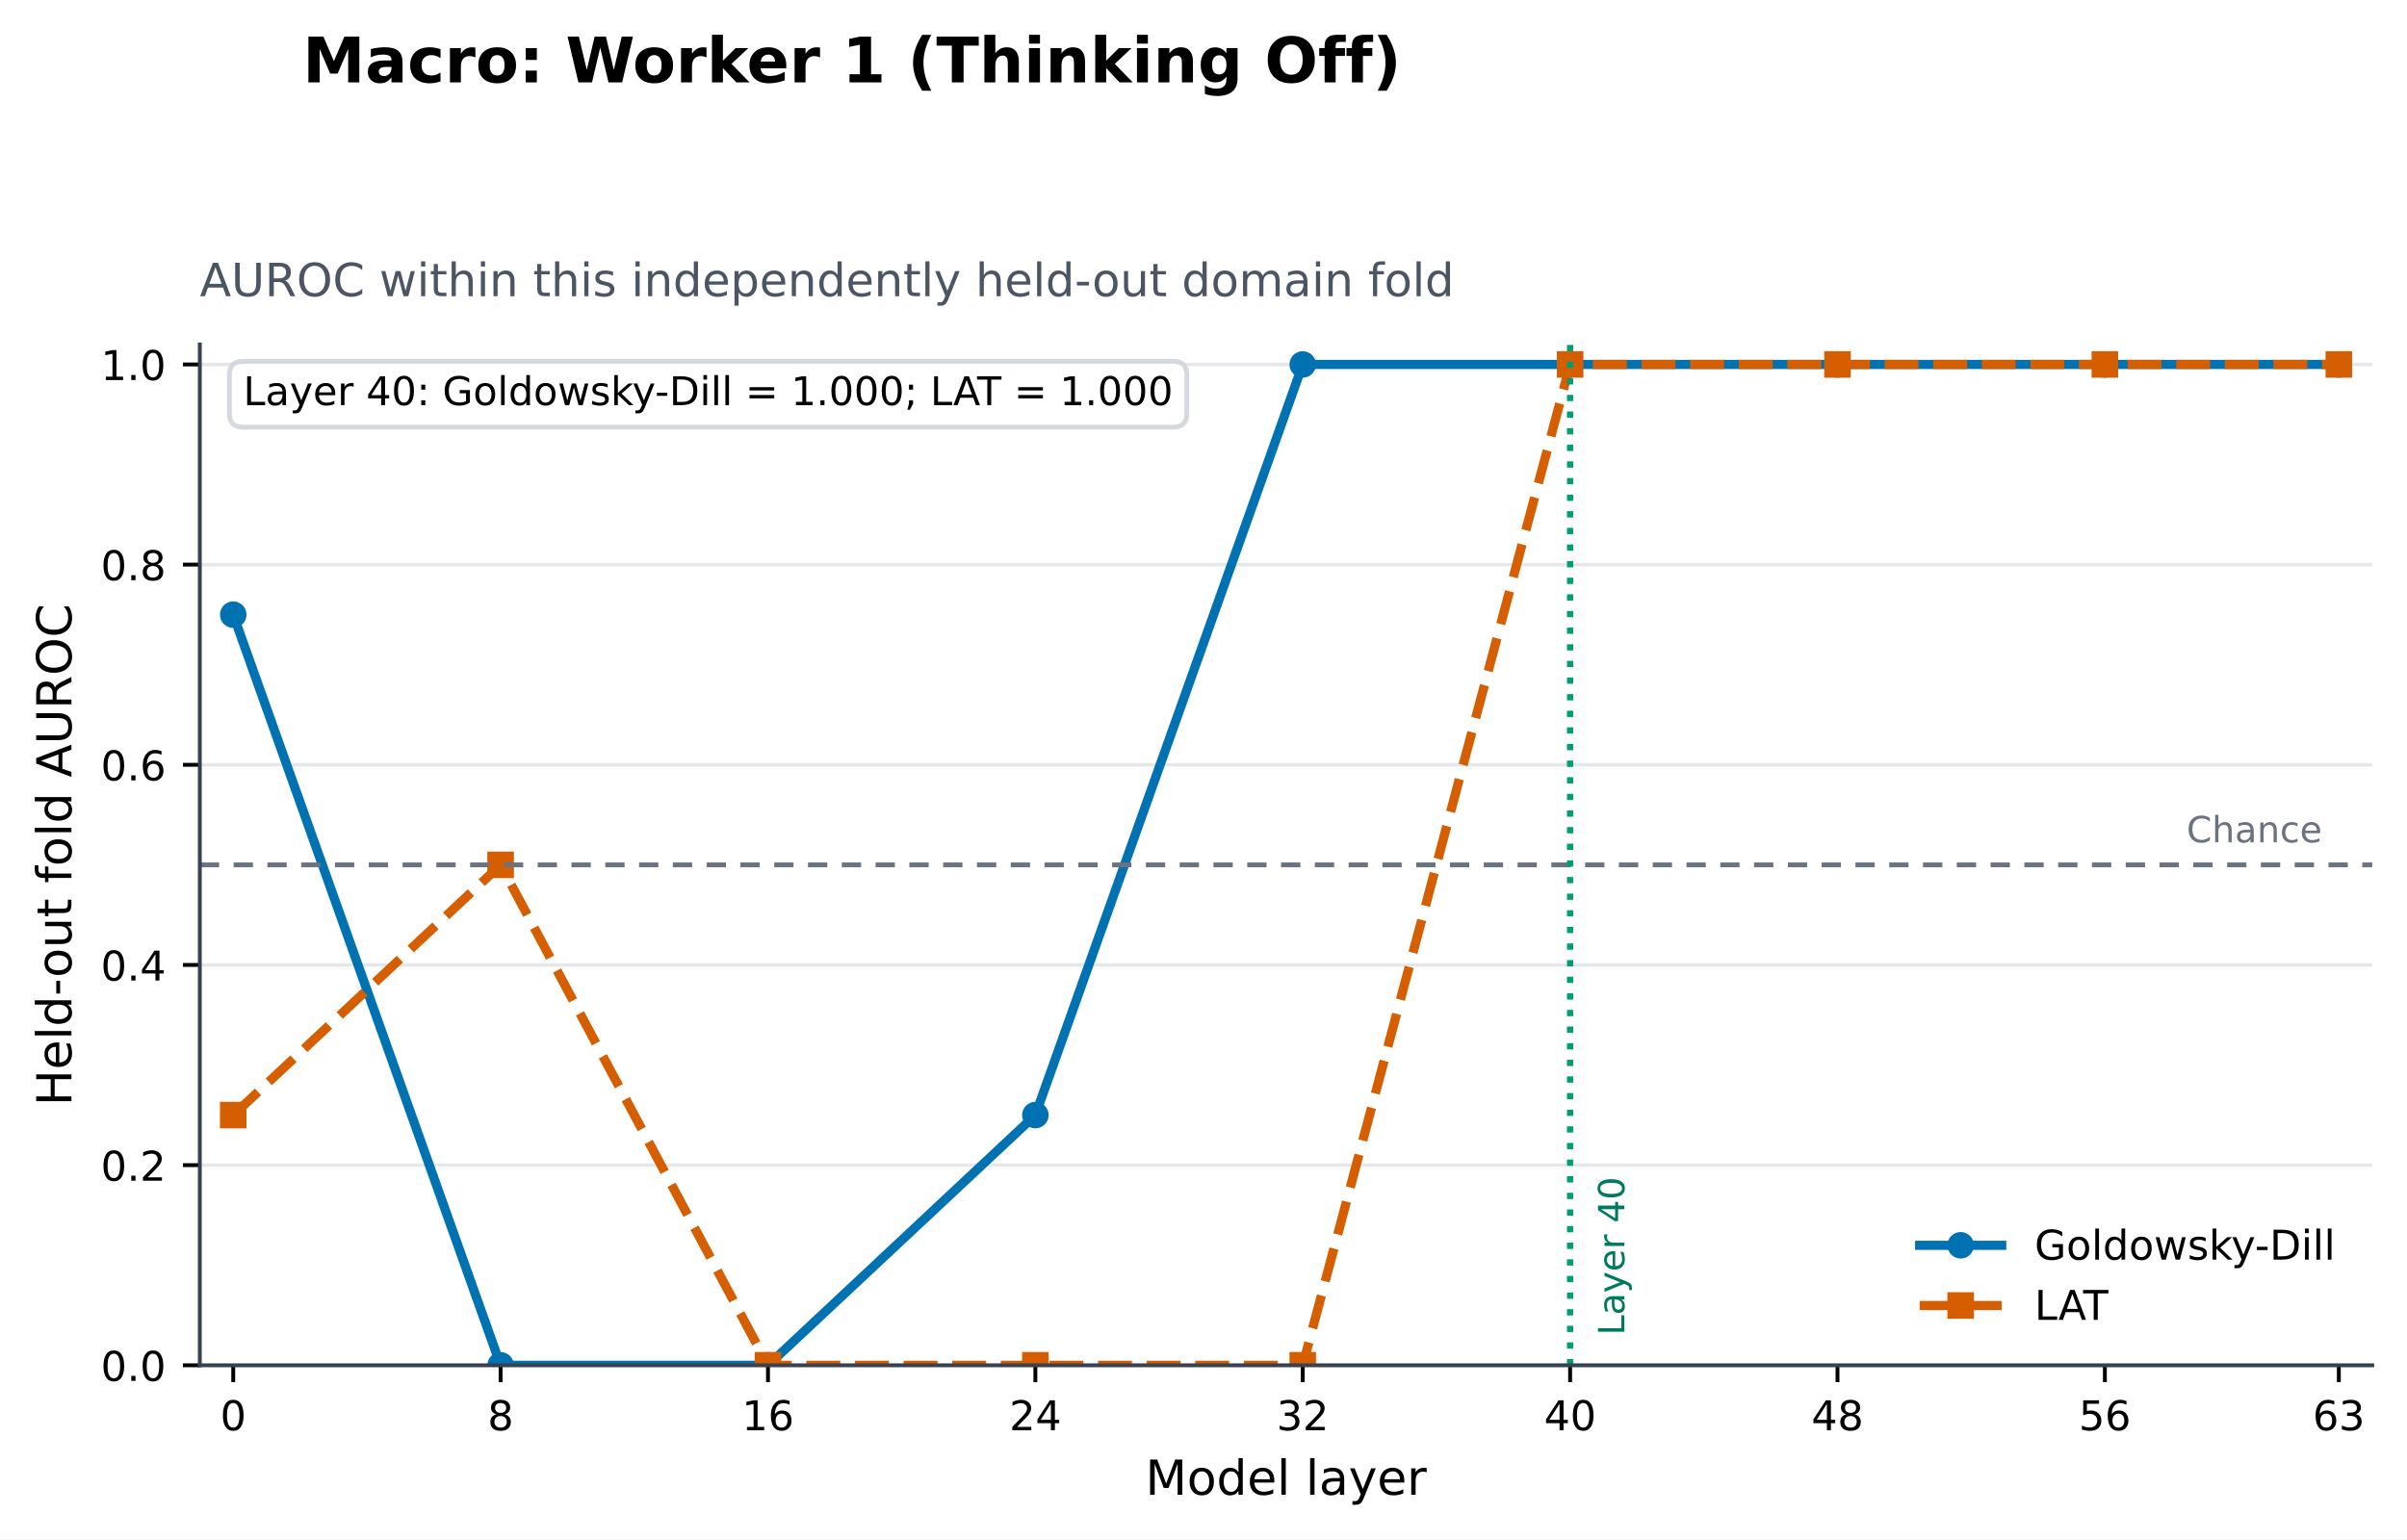
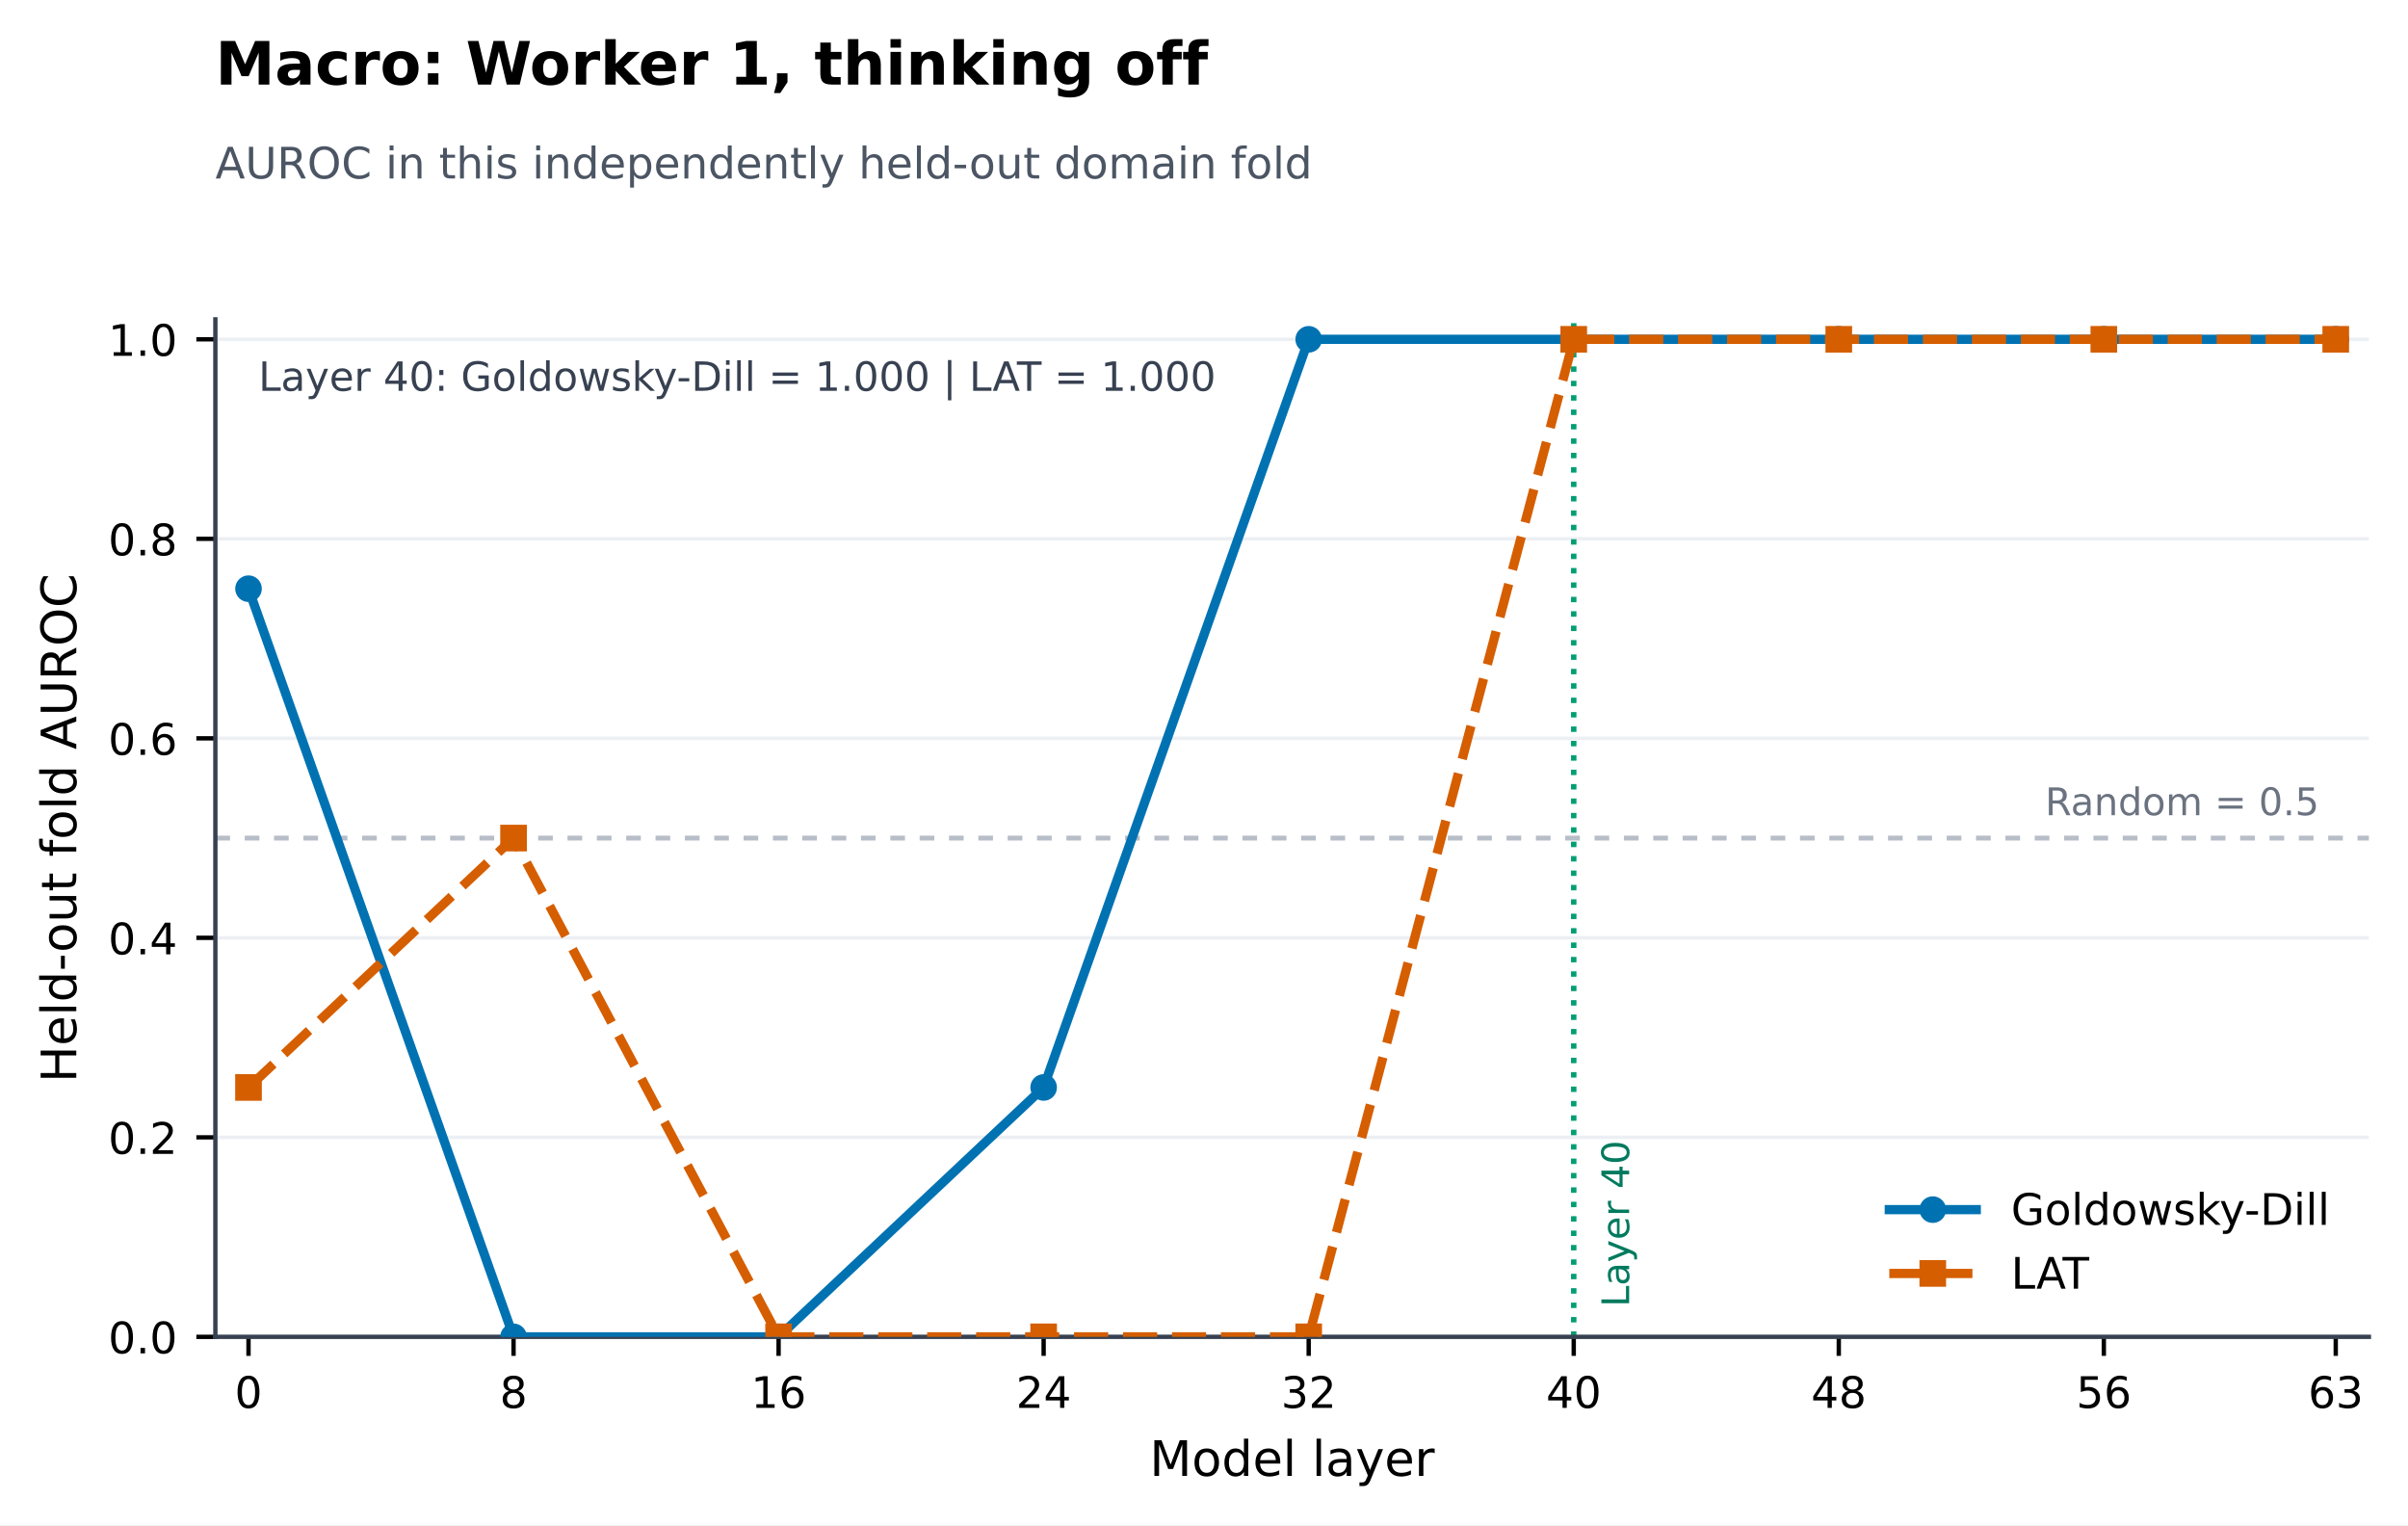
- <svg xmlns="http://www.w3.org/2000/svg" xmlns:xlink="http://www.w3.org/1999/xlink" width="498.666pt" height="319.045pt" viewBox="0 0 498.666 319.045" version="1.1">
+ <svg xmlns="http://www.w3.org/2000/svg" xmlns:xlink="http://www.w3.org/1999/xlink" width="443.121pt" height="280.611pt" viewBox="0 0 443.121 280.611" version="1.1">
  <defs>
    <style type="text/css">*{stroke-linejoin: round; stroke-linecap: butt}</style>
  </defs>
  <g id="figure_1">
    <g id="patch_1">
-       <path d="M 0 319.045 L 498.666 319.045 L 498.666 0 L 0 0 z " style="fill: #ffffff" />
+       <path d="M -0 280.611 L 443.121 280.611 L 443.121 0 L -0 0 z " style="fill: #ffffff" />
    </g>
    <g id="axes_1">
      <g id="patch_2">
-         <path d="M 41.396 282.94 L 491.466 282.94 L 491.466 71.38 L 41.396 71.38 z " style="fill: #ffffff" />
+         <path d="M 39.633 245.958 L 435.921 245.958 L 435.921 58.758 L 39.633 58.758 z " style="fill: #ffffff" />
+       </g>
+       <g id="line2d_1">
+         <path d="M 39.633 154.194 L 435.921 154.194 " clip-path="url(#p44b13de284)" style="fill: none; stroke-dasharray: 2.7,2.7; stroke-dashoffset: 0; stroke: #b7bec8; stroke-width: 0.9" />
      </g>
      <g id="matplotlib.axis_1">
        <g id="xtick_1">
-           <g id="line2d_1">
+           <g id="line2d_2">
            <defs>
              <path id="m4225e7514f" d="M 0 0 L 0 3.5 " style="stroke: #000000; stroke-width: 0.8" />
            </defs>
            <g>
-               <use xlink:href="#m4225e7514f" x="48.32" y="282.94" style="stroke: #000000; stroke-width: 0.8" />
+               <use xlink:href="#m4225e7514f" x="45.73" y="245.958" style="stroke: #000000; stroke-width: 0.8" />
            </g>
          </g>
          <g id="text_1">
-             <text style="font-size: 8.5px; font-family: 'DejaVu Sans'; text-anchor: middle" x="48.32" y="296.399" transform="rotate(-0 48.31994 296.3987)">0</text>
+             <text style="font-size: 8px; font-family: 'DejaVu Sans'; text-anchor: middle" x="45.73" y="259.037" transform="rotate(-0 45.72955 259.037)">0</text>
          </g>
        </g>
        <g id="xtick_2">
-           <g id="line2d_2">
-             <g>
-               <use xlink:href="#m4225e7514f" x="103.713" y="282.94" style="stroke: #000000; stroke-width: 0.8" />
+           <g id="line2d_3">
+             <g>
+               <use xlink:href="#m4225e7514f" x="94.503" y="245.958" style="stroke: #000000; stroke-width: 0.8" />
            </g>
          </g>
          <g id="text_2">
-             <text style="font-size: 8.5px; font-family: 'DejaVu Sans'; text-anchor: middle" x="103.713" y="296.399" transform="rotate(-0 103.7132 296.3987)">8</text>
+             <text style="font-size: 8px; font-family: 'DejaVu Sans'; text-anchor: middle" x="94.503" y="259.037" transform="rotate(-0 94.50346 259.037)">8</text>
          </g>
        </g>
        <g id="xtick_3">
-           <g id="line2d_3">
-             <g>
-               <use xlink:href="#m4225e7514f" x="159.106" y="282.94" style="stroke: #000000; stroke-width: 0.8" />
+           <g id="line2d_4">
+             <g>
+               <use xlink:href="#m4225e7514f" x="143.277" y="245.958" style="stroke: #000000; stroke-width: 0.8" />
            </g>
          </g>
          <g id="text_3">
-             <text style="font-size: 8.5px; font-family: 'DejaVu Sans'; text-anchor: middle" x="159.106" y="296.399" transform="rotate(-0 159.1064 296.3987)">16</text>
+             <text style="font-size: 8px; font-family: 'DejaVu Sans'; text-anchor: middle" x="143.277" y="259.037" transform="rotate(-0 143.2774 259.037)">16</text>
          </g>
        </g>
        <g id="xtick_4">
-           <g id="line2d_4">
-             <g>
-               <use xlink:href="#m4225e7514f" x="214.5" y="282.94" style="stroke: #000000; stroke-width: 0.8" />
+           <g id="line2d_5">
+             <g>
+               <use xlink:href="#m4225e7514f" x="192.051" y="245.958" style="stroke: #000000; stroke-width: 0.8" />
            </g>
          </g>
          <g id="text_4">
-             <text style="font-size: 8.5px; font-family: 'DejaVu Sans'; text-anchor: middle" x="214.5" y="296.399" transform="rotate(-0 214.4996 296.3987)">24</text>
+             <text style="font-size: 8px; font-family: 'DejaVu Sans'; text-anchor: middle" x="192.051" y="259.037" transform="rotate(-0 192.0513 259.037)">24</text>
          </g>
        </g>
        <g id="xtick_5">
-           <g id="line2d_5">
-             <g>
-               <use xlink:href="#m4225e7514f" x="269.893" y="282.94" style="stroke: #000000; stroke-width: 0.8" />
+           <g id="line2d_6">
+             <g>
+               <use xlink:href="#m4225e7514f" x="240.825" y="245.958" style="stroke: #000000; stroke-width: 0.8" />
            </g>
          </g>
          <g id="text_5">
-             <text style="font-size: 8.5px; font-family: 'DejaVu Sans'; text-anchor: middle" x="269.893" y="296.399" transform="rotate(-0 269.8929 296.3987)">32</text>
+             <text style="font-size: 8px; font-family: 'DejaVu Sans'; text-anchor: middle" x="240.825" y="259.037" transform="rotate(-0 240.8252 259.037)">32</text>
          </g>
        </g>
        <g id="xtick_6">
-           <g id="line2d_6">
-             <g>
-               <use xlink:href="#m4225e7514f" x="325.286" y="282.94" style="stroke: #000000; stroke-width: 0.8" />
+           <g id="line2d_7">
+             <g>
+               <use xlink:href="#m4225e7514f" x="289.599" y="245.958" style="stroke: #000000; stroke-width: 0.8" />
            </g>
          </g>
          <g id="text_6">
-             <text style="font-size: 8.5px; font-family: 'DejaVu Sans'; text-anchor: middle" x="325.286" y="296.399" transform="rotate(-0 325.2861 296.3987)">40</text>
+             <text style="font-size: 8px; font-family: 'DejaVu Sans'; text-anchor: middle" x="289.599" y="259.037" transform="rotate(-0 289.5991 259.037)">40</text>
          </g>
        </g>
        <g id="xtick_7">
-           <g id="line2d_7">
-             <g>
-               <use xlink:href="#m4225e7514f" x="380.679" y="282.94" style="stroke: #000000; stroke-width: 0.8" />
+           <g id="line2d_8">
+             <g>
+               <use xlink:href="#m4225e7514f" x="338.373" y="245.958" style="stroke: #000000; stroke-width: 0.8" />
            </g>
          </g>
          <g id="text_7">
-             <text style="font-size: 8.5px; font-family: 'DejaVu Sans'; text-anchor: middle" x="380.679" y="296.399" transform="rotate(-0 380.6793 296.3987)">48</text>
+             <text style="font-size: 8px; font-family: 'DejaVu Sans'; text-anchor: middle" x="338.373" y="259.037" transform="rotate(-0 338.373 259.037)">48</text>
          </g>
        </g>
        <g id="xtick_8">
-           <g id="line2d_8">
-             <g>
-               <use xlink:href="#m4225e7514f" x="436.073" y="282.94" style="stroke: #000000; stroke-width: 0.8" />
+           <g id="line2d_9">
+             <g>
+               <use xlink:href="#m4225e7514f" x="387.147" y="245.958" style="stroke: #000000; stroke-width: 0.8" />
            </g>
          </g>
          <g id="text_8">
-             <text style="font-size: 8.5px; font-family: 'DejaVu Sans'; text-anchor: middle" x="436.073" y="296.399" transform="rotate(-0 436.0725 296.3987)">56</text>
+             <text style="font-size: 8px; font-family: 'DejaVu Sans'; text-anchor: middle" x="387.147" y="259.037" transform="rotate(-0 387.1469 259.037)">56</text>
          </g>
        </g>
        <g id="xtick_9">
-           <g id="line2d_9">
-             <g>
-               <use xlink:href="#m4225e7514f" x="484.542" y="282.94" style="stroke: #000000; stroke-width: 0.8" />
+           <g id="line2d_10">
+             <g>
+               <use xlink:href="#m4225e7514f" x="429.824" y="245.958" style="stroke: #000000; stroke-width: 0.8" />
            </g>
          </g>
          <g id="text_9">
-             <text style="font-size: 8.5px; font-family: 'DejaVu Sans'; text-anchor: middle" x="484.542" y="296.399" transform="rotate(-0 484.5416 296.3987)">63</text>
+             <text style="font-size: 8px; font-family: 'DejaVu Sans'; text-anchor: middle" x="429.824" y="259.037" transform="rotate(-0 429.8241 259.037)">63</text>
          </g>
        </g>
        <g id="text_10">
-           <text style="font-size: 10px; font-family: 'DejaVu Sans'; text-anchor: middle" x="266.431" y="309.765" transform="rotate(-0 266.4308 309.7648)">Model layer</text>
+           <text style="font-size: 9px; font-family: 'DejaVu Sans'; text-anchor: middle" x="237.777" y="271.539" transform="rotate(-0 237.7768 271.5394)">Model layer</text>
        </g>
      </g>
      <g id="matplotlib.axis_2">
        <g id="ytick_1">
-           <g id="line2d_10">
-             <path d="M 41.396 282.94 L 491.466 282.94 " clip-path="url(#p7f77434c62)" style="fill: none; stroke: #e5e7eb; stroke-width: 0.7; stroke-linecap: square" />
-           </g>
          <g id="line2d_11">
+             <path d="M 39.633 245.958 L 435.921 245.958 " clip-path="url(#p44b13de284)" style="fill: none; stroke: #eceff3; stroke-width: 0.65; stroke-linecap: square" />
+           </g>
+           <g id="line2d_12">
            <defs>
              <path id="m544248703c" d="M 0 0 L -3.5 0 " style="stroke: #000000; stroke-width: 0.8" />
            </defs>
            <g>
-               <use xlink:href="#m544248703c" x="41.396" y="282.94" style="stroke: #000000; stroke-width: 0.8" />
+               <use xlink:href="#m544248703c" x="39.633" y="245.958" style="stroke: #000000; stroke-width: 0.8" />
            </g>
          </g>
          <g id="text_11">
-             <text style="font-size: 8.5px; font-family: 'DejaVu Sans'; text-anchor: end" x="34.396" y="286.169" transform="rotate(-0 34.39578 286.1693)">0.0</text>
+             <text style="font-size: 8px; font-family: 'DejaVu Sans'; text-anchor: end" x="32.633" y="248.998" transform="rotate(-0 32.63281 248.9977)">0.0</text>
          </g>
        </g>
        <g id="ytick_2">
-           <g id="line2d_12">
-             <path d="M 41.396 241.458 L 491.466 241.458 " clip-path="url(#p7f77434c62)" style="fill: none; stroke: #e5e7eb; stroke-width: 0.7; stroke-linecap: square" />
-           </g>
          <g id="line2d_13">
-             <g>
-               <use xlink:href="#m544248703c" x="41.396" y="241.458" style="stroke: #000000; stroke-width: 0.8" />
+             <path d="M 39.633 209.252 L 435.921 209.252 " clip-path="url(#p44b13de284)" style="fill: none; stroke: #eceff3; stroke-width: 0.65; stroke-linecap: square" />
+           </g>
+           <g id="line2d_14">
+             <g>
+               <use xlink:href="#m544248703c" x="39.633" y="209.252" style="stroke: #000000; stroke-width: 0.8" />
            </g>
          </g>
          <g id="text_12">
-             <text style="font-size: 8.5px; font-family: 'DejaVu Sans'; text-anchor: end" x="34.396" y="244.687" transform="rotate(-0 34.39578 244.687)">0.2</text>
+             <text style="font-size: 8px; font-family: 'DejaVu Sans'; text-anchor: end" x="32.633" y="212.292" transform="rotate(-0 32.63281 212.2918)">0.2</text>
          </g>
        </g>
        <g id="ytick_3">
-           <g id="line2d_14">
-             <path d="M 41.396 199.975 L 491.466 199.975 " clip-path="url(#p7f77434c62)" style="fill: none; stroke: #e5e7eb; stroke-width: 0.7; stroke-linecap: square" />
-           </g>
          <g id="line2d_15">
-             <g>
-               <use xlink:href="#m544248703c" x="41.396" y="199.975" style="stroke: #000000; stroke-width: 0.8" />
+             <path d="M 39.633 172.547 L 435.921 172.547 " clip-path="url(#p44b13de284)" style="fill: none; stroke: #eceff3; stroke-width: 0.65; stroke-linecap: square" />
+           </g>
+           <g id="line2d_16">
+             <g>
+               <use xlink:href="#m544248703c" x="39.633" y="172.547" style="stroke: #000000; stroke-width: 0.8" />
            </g>
          </g>
          <g id="text_13">
-             <text style="font-size: 8.5px; font-family: 'DejaVu Sans'; text-anchor: end" x="34.396" y="203.205" transform="rotate(-0 34.39578 203.2046)">0.4</text>
+             <text style="font-size: 8px; font-family: 'DejaVu Sans'; text-anchor: end" x="32.633" y="175.586" transform="rotate(-0 32.63281 175.5859)">0.4</text>
          </g>
        </g>
        <g id="ytick_4">
-           <g id="line2d_16">
-             <path d="M 41.396 158.493 L 491.466 158.493 " clip-path="url(#p7f77434c62)" style="fill: none; stroke: #e5e7eb; stroke-width: 0.7; stroke-linecap: square" />
-           </g>
          <g id="line2d_17">
-             <g>
-               <use xlink:href="#m544248703c" x="41.396" y="158.493" style="stroke: #000000; stroke-width: 0.8" />
+             <path d="M 39.633 135.841 L 435.921 135.841 " clip-path="url(#p44b13de284)" style="fill: none; stroke: #eceff3; stroke-width: 0.65; stroke-linecap: square" />
+           </g>
+           <g id="line2d_18">
+             <g>
+               <use xlink:href="#m544248703c" x="39.633" y="135.841" style="stroke: #000000; stroke-width: 0.8" />
            </g>
          </g>
          <g id="text_14">
-             <text style="font-size: 8.5px; font-family: 'DejaVu Sans'; text-anchor: end" x="34.396" y="161.722" transform="rotate(-0 34.39578 161.7223)">0.6</text>
+             <text style="font-size: 8px; font-family: 'DejaVu Sans'; text-anchor: end" x="32.633" y="138.88" transform="rotate(-0 32.63281 138.88)">0.6</text>
          </g>
        </g>
        <g id="ytick_5">
-           <g id="line2d_18">
-             <path d="M 41.396 117.011 L 491.466 117.011 " clip-path="url(#p7f77434c62)" style="fill: none; stroke: #e5e7eb; stroke-width: 0.7; stroke-linecap: square" />
-           </g>
          <g id="line2d_19">
-             <g>
-               <use xlink:href="#m544248703c" x="41.396" y="117.011" style="stroke: #000000; stroke-width: 0.8" />
+             <path d="M 39.633 99.135 L 435.921 99.135 " clip-path="url(#p44b13de284)" style="fill: none; stroke: #eceff3; stroke-width: 0.65; stroke-linecap: square" />
+           </g>
+           <g id="line2d_20">
+             <g>
+               <use xlink:href="#m544248703c" x="39.633" y="99.135" style="stroke: #000000; stroke-width: 0.8" />
            </g>
          </g>
          <g id="text_15">
-             <text style="font-size: 8.5px; font-family: 'DejaVu Sans'; text-anchor: end" x="34.396" y="120.24" transform="rotate(-0 34.39578 120.2399)">0.8</text>
+             <text style="font-size: 8px; font-family: 'DejaVu Sans'; text-anchor: end" x="32.633" y="102.174" transform="rotate(-0 32.63281 102.1741)">0.8</text>
          </g>
        </g>
        <g id="ytick_6">
-           <g id="line2d_20">
-             <path d="M 41.396 75.528 L 491.466 75.528 " clip-path="url(#p7f77434c62)" style="fill: none; stroke: #e5e7eb; stroke-width: 0.7; stroke-linecap: square" />
-           </g>
          <g id="line2d_21">
-             <g>
-               <use xlink:href="#m544248703c" x="41.396" y="75.528" style="stroke: #000000; stroke-width: 0.8" />
+             <path d="M 39.633 62.429 L 435.921 62.429 " clip-path="url(#p44b13de284)" style="fill: none; stroke: #eceff3; stroke-width: 0.65; stroke-linecap: square" />
+           </g>
+           <g id="line2d_22">
+             <g>
+               <use xlink:href="#m544248703c" x="39.633" y="62.429" style="stroke: #000000; stroke-width: 0.8" />
            </g>
          </g>
          <g id="text_16">
-             <text style="font-size: 8.5px; font-family: 'DejaVu Sans'; text-anchor: end" x="34.396" y="78.758" transform="rotate(-0 34.39578 78.75757)">1.0</text>
+             <text style="font-size: 8px; font-family: 'DejaVu Sans'; text-anchor: end" x="32.633" y="65.468" transform="rotate(-0 32.63281 65.46824)">1.0</text>
          </g>
        </g>
        <g id="text_17">
-           <text style="font-size: 10px; font-family: 'DejaVu Sans'; text-anchor: middle" x="14.798" y="177.16" transform="rotate(-90 14.79844 177.16)">Held-out fold AUROC</text>
-         </g>
-       </g>
-       <g id="line2d_22">
-         <path d="M 48.32 127.381 L 103.713 282.94 L 159.106 282.94 L 214.5 231.087 L 269.893 75.528 L 325.286 75.528 L 380.679 75.528 L 436.073 75.528 L 484.542 75.528 " clip-path="url(#p7f77434c62)" style="fill: none; stroke: #0072b2; stroke-width: 1.9; stroke-linecap: square" />
+           <text style="font-size: 9px; font-family: 'DejaVu Sans'; text-anchor: middle" x="14.039" y="152.358" transform="rotate(-90 14.03859 152.3583)">Held-out fold AUROC</text>
+         </g>
+       </g>
+       <g id="line2d_23">
+         <path d="M 289.599 245.958 L 289.599 58.758 " clip-path="url(#p44b13de284)" style="fill: none; stroke-dasharray: 1,1.65; stroke-dashoffset: 0; stroke: #009e73" />
+       </g>
+       <g id="patch_3">
+         <path d="M 39.633 245.958 L 39.633 58.758 " style="fill: none; stroke: #374151; stroke-width: 0.8; stroke-linejoin: miter; stroke-linecap: square" />
+       </g>
+       <g id="patch_4">
+         <path d="M 39.633 245.958 L 435.921 245.958 " style="fill: none; stroke: #374151; stroke-width: 0.8; stroke-linejoin: miter; stroke-linecap: square" />
+       </g>
+       <g id="line2d_24">
+         <path d="M 45.73 108.311 L 94.503 245.958 L 143.277 245.958 L 192.051 200.076 L 240.825 62.429 L 289.599 62.429 L 338.373 62.429 L 387.147 62.429 L 429.824 62.429 " clip-path="url(#p44b13de284)" style="fill: none; stroke: #0072b2; stroke-width: 1.7; stroke-linecap: square" />
        <defs>
-           <path id="mbeb8812b07" d="M 0 2.4 C 0.636 2.4 1.247 2.147 1.697 1.697 C 2.147 1.247 2.4 0.636 2.4 0 C 2.4 -0.636 2.147 -1.247 1.697 -1.697 C 1.247 -2.147 0.636 -2.4 0 -2.4 C -0.636 -2.4 -1.247 -2.147 -1.697 -1.697 C -2.147 -1.247 -2.4 -0.636 -2.4 0 C -2.4 0.636 -2.147 1.247 -1.697 1.697 C -1.247 2.147 -0.636 2.4 0 2.4 z " style="stroke: #0072b2; stroke-width: 0.7" />
+           <path id="m12467d34f3" d="M 0 2.1 C 0.557 2.1 1.091 1.879 1.485 1.485 C 1.879 1.091 2.1 0.557 2.1 0 C 2.1 -0.557 1.879 -1.091 1.485 -1.485 C 1.091 -1.879 0.557 -2.1 0 -2.1 C -0.557 -2.1 -1.091 -1.879 -1.485 -1.485 C -1.879 -1.091 -2.1 -0.557 -2.1 0 C -2.1 0.557 -1.879 1.091 -1.485 1.485 C -1.091 1.879 -0.557 2.1 0 2.1 z " style="stroke: #0072b2; stroke-width: 0.7" />
        </defs>
-         <g clip-path="url(#p7f77434c62)">
-           <use xlink:href="#mbeb8812b07" x="48.32" y="127.381" style="fill: #0072b2; stroke: #0072b2; stroke-width: 0.7" />
-           <use xlink:href="#mbeb8812b07" x="103.713" y="282.94" style="fill: #0072b2; stroke: #0072b2; stroke-width: 0.7" />
-           <use xlink:href="#mbeb8812b07" x="159.106" y="282.94" style="fill: #0072b2; stroke: #0072b2; stroke-width: 0.7" />
-           <use xlink:href="#mbeb8812b07" x="214.5" y="231.087" style="fill: #0072b2; stroke: #0072b2; stroke-width: 0.7" />
-           <use xlink:href="#mbeb8812b07" x="269.893" y="75.528" style="fill: #0072b2; stroke: #0072b2; stroke-width: 0.7" />
-           <use xlink:href="#mbeb8812b07" x="325.286" y="75.528" style="fill: #0072b2; stroke: #0072b2; stroke-width: 0.7" />
-           <use xlink:href="#mbeb8812b07" x="380.679" y="75.528" style="fill: #0072b2; stroke: #0072b2; stroke-width: 0.7" />
-           <use xlink:href="#mbeb8812b07" x="436.073" y="75.528" style="fill: #0072b2; stroke: #0072b2; stroke-width: 0.7" />
-           <use xlink:href="#mbeb8812b07" x="484.542" y="75.528" style="fill: #0072b2; stroke: #0072b2; stroke-width: 0.7" />
-         </g>
-       </g>
-       <g id="line2d_23">
-         <path d="M 48.32 231.087 L 103.713 179.234 L 159.106 282.94 L 214.5 282.94 L 269.893 282.94 L 325.286 75.528 L 380.679 75.528 L 436.073 75.528 L 484.542 75.528 " clip-path="url(#p7f77434c62)" style="fill: none; stroke-dasharray: 7.03,3.04; stroke-dashoffset: 0; stroke: #d55e00; stroke-width: 1.9" />
+         <g clip-path="url(#p44b13de284)">
+           <use xlink:href="#m12467d34f3" x="45.73" y="108.311" style="fill: #0072b2; stroke: #0072b2; stroke-width: 0.7" />
+           <use xlink:href="#m12467d34f3" x="94.503" y="245.958" style="fill: #0072b2; stroke: #0072b2; stroke-width: 0.7" />
+           <use xlink:href="#m12467d34f3" x="143.277" y="245.958" style="fill: #0072b2; stroke: #0072b2; stroke-width: 0.7" />
+           <use xlink:href="#m12467d34f3" x="192.051" y="200.076" style="fill: #0072b2; stroke: #0072b2; stroke-width: 0.7" />
+           <use xlink:href="#m12467d34f3" x="240.825" y="62.429" style="fill: #0072b2; stroke: #0072b2; stroke-width: 0.7" />
+           <use xlink:href="#m12467d34f3" x="289.599" y="62.429" style="fill: #0072b2; stroke: #0072b2; stroke-width: 0.7" />
+           <use xlink:href="#m12467d34f3" x="338.373" y="62.429" style="fill: #0072b2; stroke: #0072b2; stroke-width: 0.7" />
+           <use xlink:href="#m12467d34f3" x="387.147" y="62.429" style="fill: #0072b2; stroke: #0072b2; stroke-width: 0.7" />
+           <use xlink:href="#m12467d34f3" x="429.824" y="62.429" style="fill: #0072b2; stroke: #0072b2; stroke-width: 0.7" />
+         </g>
+       </g>
+       <g id="line2d_25">
+         <path d="M 45.73 200.076 L 94.503 154.194 L 143.277 245.958 L 192.051 245.958 L 240.825 245.958 L 289.599 62.429 L 338.373 62.429 L 387.147 62.429 L 429.824 62.429 " clip-path="url(#p44b13de284)" style="fill: none; stroke-dasharray: 6.29,2.72; stroke-dashoffset: 0; stroke: #d55e00; stroke-width: 1.7" />
        <defs>
-           <path id="mb1f4e5511a" d="M -2.4 2.4 L 2.4 2.4 L 2.4 -2.4 L -2.4 -2.4 z " style="stroke: #d55e00; stroke-width: 0.7; stroke-linejoin: miter" />
+           <path id="m4f4532440c" d="M -2.1 2.1 L 2.1 2.1 L 2.1 -2.1 L -2.1 -2.1 z " style="stroke: #d55e00; stroke-width: 0.7; stroke-linejoin: miter" />
        </defs>
-         <g clip-path="url(#p7f77434c62)">
-           <use xlink:href="#mb1f4e5511a" x="48.32" y="231.087" style="fill: #d55e00; stroke: #d55e00; stroke-width: 0.7; stroke-linejoin: miter" />
-           <use xlink:href="#mb1f4e5511a" x="103.713" y="179.234" style="fill: #d55e00; stroke: #d55e00; stroke-width: 0.7; stroke-linejoin: miter" />
-           <use xlink:href="#mb1f4e5511a" x="159.106" y="282.94" style="fill: #d55e00; stroke: #d55e00; stroke-width: 0.7; stroke-linejoin: miter" />
-           <use xlink:href="#mb1f4e5511a" x="214.5" y="282.94" style="fill: #d55e00; stroke: #d55e00; stroke-width: 0.7; stroke-linejoin: miter" />
-           <use xlink:href="#mb1f4e5511a" x="269.893" y="282.94" style="fill: #d55e00; stroke: #d55e00; stroke-width: 0.7; stroke-linejoin: miter" />
-           <use xlink:href="#mb1f4e5511a" x="325.286" y="75.528" style="fill: #d55e00; stroke: #d55e00; stroke-width: 0.7; stroke-linejoin: miter" />
-           <use xlink:href="#mb1f4e5511a" x="380.679" y="75.528" style="fill: #d55e00; stroke: #d55e00; stroke-width: 0.7; stroke-linejoin: miter" />
-           <use xlink:href="#mb1f4e5511a" x="436.073" y="75.528" style="fill: #d55e00; stroke: #d55e00; stroke-width: 0.7; stroke-linejoin: miter" />
-           <use xlink:href="#mb1f4e5511a" x="484.542" y="75.528" style="fill: #d55e00; stroke: #d55e00; stroke-width: 0.7; stroke-linejoin: miter" />
-         </g>
-       </g>
-       <g id="line2d_24">
-         <path d="M 41.396 179.234 L 491.466 179.234 " clip-path="url(#p7f77434c62)" style="fill: none; stroke-dasharray: 4,3; stroke-dashoffset: 0; stroke: #6b7280" />
-       </g>
-       <g id="line2d_25">
-         <path d="M 325.286 282.94 L 325.286 71.38 " clip-path="url(#p7f77434c62)" style="fill: none; stroke-dasharray: 1.3,2.145; stroke-dashoffset: 0; stroke: #009e73; stroke-width: 1.3" />
-       </g>
-       <g id="patch_3">
-         <path d="M 41.396 282.94 L 41.396 71.38 " style="fill: none; stroke: #374151; stroke-width: 0.8; stroke-linejoin: miter; stroke-linecap: square" />
-       </g>
-       <g id="patch_4">
-         <path d="M 41.396 282.94 L 491.466 282.94 " style="fill: none; stroke: #374151; stroke-width: 0.8; stroke-linejoin: miter; stroke-linecap: square" />
+         <g clip-path="url(#p44b13de284)">
+           <use xlink:href="#m4f4532440c" x="45.73" y="200.076" style="fill: #d55e00; stroke: #d55e00; stroke-width: 0.7; stroke-linejoin: miter" />
+           <use xlink:href="#m4f4532440c" x="94.503" y="154.194" style="fill: #d55e00; stroke: #d55e00; stroke-width: 0.7; stroke-linejoin: miter" />
+           <use xlink:href="#m4f4532440c" x="143.277" y="245.958" style="fill: #d55e00; stroke: #d55e00; stroke-width: 0.7; stroke-linejoin: miter" />
+           <use xlink:href="#m4f4532440c" x="192.051" y="245.958" style="fill: #d55e00; stroke: #d55e00; stroke-width: 0.7; stroke-linejoin: miter" />
+           <use xlink:href="#m4f4532440c" x="240.825" y="245.958" style="fill: #d55e00; stroke: #d55e00; stroke-width: 0.7; stroke-linejoin: miter" />
+           <use xlink:href="#m4f4532440c" x="289.599" y="62.429" style="fill: #d55e00; stroke: #d55e00; stroke-width: 0.7; stroke-linejoin: miter" />
+           <use xlink:href="#m4f4532440c" x="338.373" y="62.429" style="fill: #d55e00; stroke: #d55e00; stroke-width: 0.7; stroke-linejoin: miter" />
+           <use xlink:href="#m4f4532440c" x="387.147" y="62.429" style="fill: #d55e00; stroke: #d55e00; stroke-width: 0.7; stroke-linejoin: miter" />
+           <use xlink:href="#m4f4532440c" x="429.824" y="62.429" style="fill: #d55e00; stroke: #d55e00; stroke-width: 0.7; stroke-linejoin: miter" />
+         </g>
      </g>
      <g id="text_18">
        <g id="patch_5">
-           <path d="M 50.397 88.533 L 243.009 88.533 Q 245.879 88.533 245.879 85.663 L 245.879 77.727 Q 245.879 74.857 243.009 74.857 L 50.397 74.857 Q 47.527 74.857 47.527 77.727 L 47.527 85.663 Q 47.527 88.533 50.397 88.533 z " style="fill: #ffffff; opacity: 0.92; stroke: #d1d5db; stroke-linejoin: miter" />
-         </g>
-         <text style="font-size: 8.2px; font-family: 'DejaVu Sans'; text-anchor: start" x="50.397" y="83.958" transform="rotate(-0 50.39718 83.95752)">Layer 40: Goldowsky-Dill = 1.000; LAT = 1.000</text>
+           <path d="M 46.227 74.978 L 225.063 74.978 L 225.063 64.914 L 46.227 64.914 z " style="fill: #ffffff; opacity: 0.86" />
+         </g>
+         <text style="font-size: 7.4px; font-family: 'DejaVu Sans'; text-anchor: start; fill: #374151" x="47.559" y="71.901" transform="rotate(-0 47.55857 71.9015)">Layer 40: Goldowsky-Dill = 1.000 | LAT = 1.000</text>
      </g>
      <g id="text_19">
-         <text style="font-size: 7.5px; font-family: 'DejaVu Sans'; text-anchor: end; fill: #6b7280" x="481.08" y="174.563" transform="rotate(-0 481.0795 174.5632)">Chance</text>
+         <text style="font-size: 7px; font-family: 'DejaVu Sans'; text-anchor: end; fill: #6b7280" x="426.776" y="149.985" transform="rotate(-0 426.7757 149.9849)">Random = 0.5</text>
      </g>
      <g id="text_20">
-         <text style="font-size: 7.5px; font-family: 'DejaVu Sans'; fill: #007a5e" transform="translate(336.5242 276.7176) rotate(-90)">Layer 40</text>
-       </g>
-       <g id="text_21">
-         <text style="font-size: 9.5px; font-family: 'DejaVu Sans'; text-anchor: start; fill: #4b5563" x="41.396" y="61.38" transform="rotate(-0 41.39578 61.38)">AUROC within this independently held-out domain fold</text>
+         <text style="font-size: 7px; font-family: 'DejaVu Sans'; fill: #007a5e" transform="translate(299.7954 240.4524) rotate(-90)">Layer 40</text>
      </g>
      <g id="legend_1">
-         <g id="patch_6">
-           <path d="M 395.999 278.69 L 485.516 278.69 Q 487.216 278.69 487.216 276.99 L 487.216 252.887 Q 487.216 251.187 485.516 251.187 L 395.999 251.187 Q 394.299 251.187 394.299 252.887 L 394.299 276.99 Q 394.299 278.69 395.999 278.69 z " style="fill: #ffffff; opacity: 0.92" />
-         </g>
        <g id="line2d_26">
-           <path d="M 397.699 258.071 L 406.199 258.071 L 414.699 258.071 " style="fill: none; stroke: #0072b2; stroke-width: 1.9; stroke-linecap: square" />
+           <path d="M 347.67 222.552 L 355.67 222.552 L 363.67 222.552 " style="fill: none; stroke: #0072b2; stroke-width: 1.7; stroke-linecap: square" />
          <g>
-             <use xlink:href="#mbeb8812b07" x="406.199" y="258.071" style="fill: #0072b2; stroke: #0072b2; stroke-width: 0.7" />
+             <use xlink:href="#m12467d34f3" x="355.67" y="222.552" style="fill: #0072b2; stroke: #0072b2; stroke-width: 0.7" />
+           </g>
+         </g>
+         <g id="text_21">
+           <text style="font-size: 8px; font-family: 'DejaVu Sans'; text-anchor: start" x="370.07" y="225.352" transform="rotate(-0 370.0696 225.352)">Goldowsky-Dill</text>
+         </g>
+         <g id="line2d_27">
+           <path d="M 347.67 234.295 L 355.67 234.295 L 363.67 234.295 " style="fill: none; stroke-dasharray: 6.29,2.72; stroke-dashoffset: 0; stroke: #d55e00; stroke-width: 1.7" />
+           <g>
+             <use xlink:href="#m4f4532440c" x="355.67" y="234.295" style="fill: #d55e00; stroke: #d55e00; stroke-width: 0.7; stroke-linejoin: miter" />
          </g>
        </g>
        <g id="text_22">
-           <text style="font-size: 8.5px; font-family: 'DejaVu Sans'; text-anchor: start" x="421.499" y="261.046" transform="rotate(-0 421.4988 261.0459)">Goldowsky-Dill</text>
-         </g>
-         <g id="line2d_27">
-           <path d="M 397.699 270.547 L 406.199 270.547 L 414.699 270.547 " style="fill: none; stroke-dasharray: 7.03,3.04; stroke-dashoffset: 0; stroke: #d55e00; stroke-width: 1.9" />
-           <g>
-             <use xlink:href="#mb1f4e5511a" x="406.199" y="270.547" style="fill: #d55e00; stroke: #d55e00; stroke-width: 0.7; stroke-linejoin: miter" />
-           </g>
-         </g>
-         <g id="text_23">
-           <text style="font-size: 8.5px; font-family: 'DejaVu Sans'; text-anchor: start" x="421.499" y="273.522" transform="rotate(-0 421.4988 273.5223)">LAT</text>
-         </g>
-       </g>
+           <text style="font-size: 8px; font-family: 'DejaVu Sans'; text-anchor: start" x="370.07" y="237.095" transform="rotate(-0 370.0696 237.0945)">LAT</text>
+         </g>
+       </g>
+     </g>
+     <g id="text_23">
+       <text style="font-weight: 700; font-size: 11px; font-family: 'DejaVu Sans'; text-anchor: start" x="39.633" y="15.558" transform="rotate(-0 39.63281 15.55828)">Macro: Worker 1, thinking off</text>
    </g>
    <g id="text_24">
-       <text style="font-weight: 700; font-size: 13px; font-family: 'DejaVu Sans'; text-anchor: start" x="62.706" y="17.078" transform="rotate(-0 62.70578 17.07797)">Macro: Worker 1 (Thinking Off)</text>
+       <text style="font-size: 8px; font-family: 'DejaVu Sans'; text-anchor: start; fill: #4b5563" x="39.633" y="32.838" transform="rotate(-0 39.63281 32.83828)">AUROC in this independently held-out domain fold</text>
    </g>
  </g>
  <defs>
-     <clipPath id="p7f77434c62">
-       <rect x="41.396" y="71.38" width="450.07" height="211.56" />
+     <clipPath id="p44b13de284">
+       <rect x="39.633" y="58.758" width="396.288" height="187.2" />
    </clipPath>
  </defs>
</svg>
